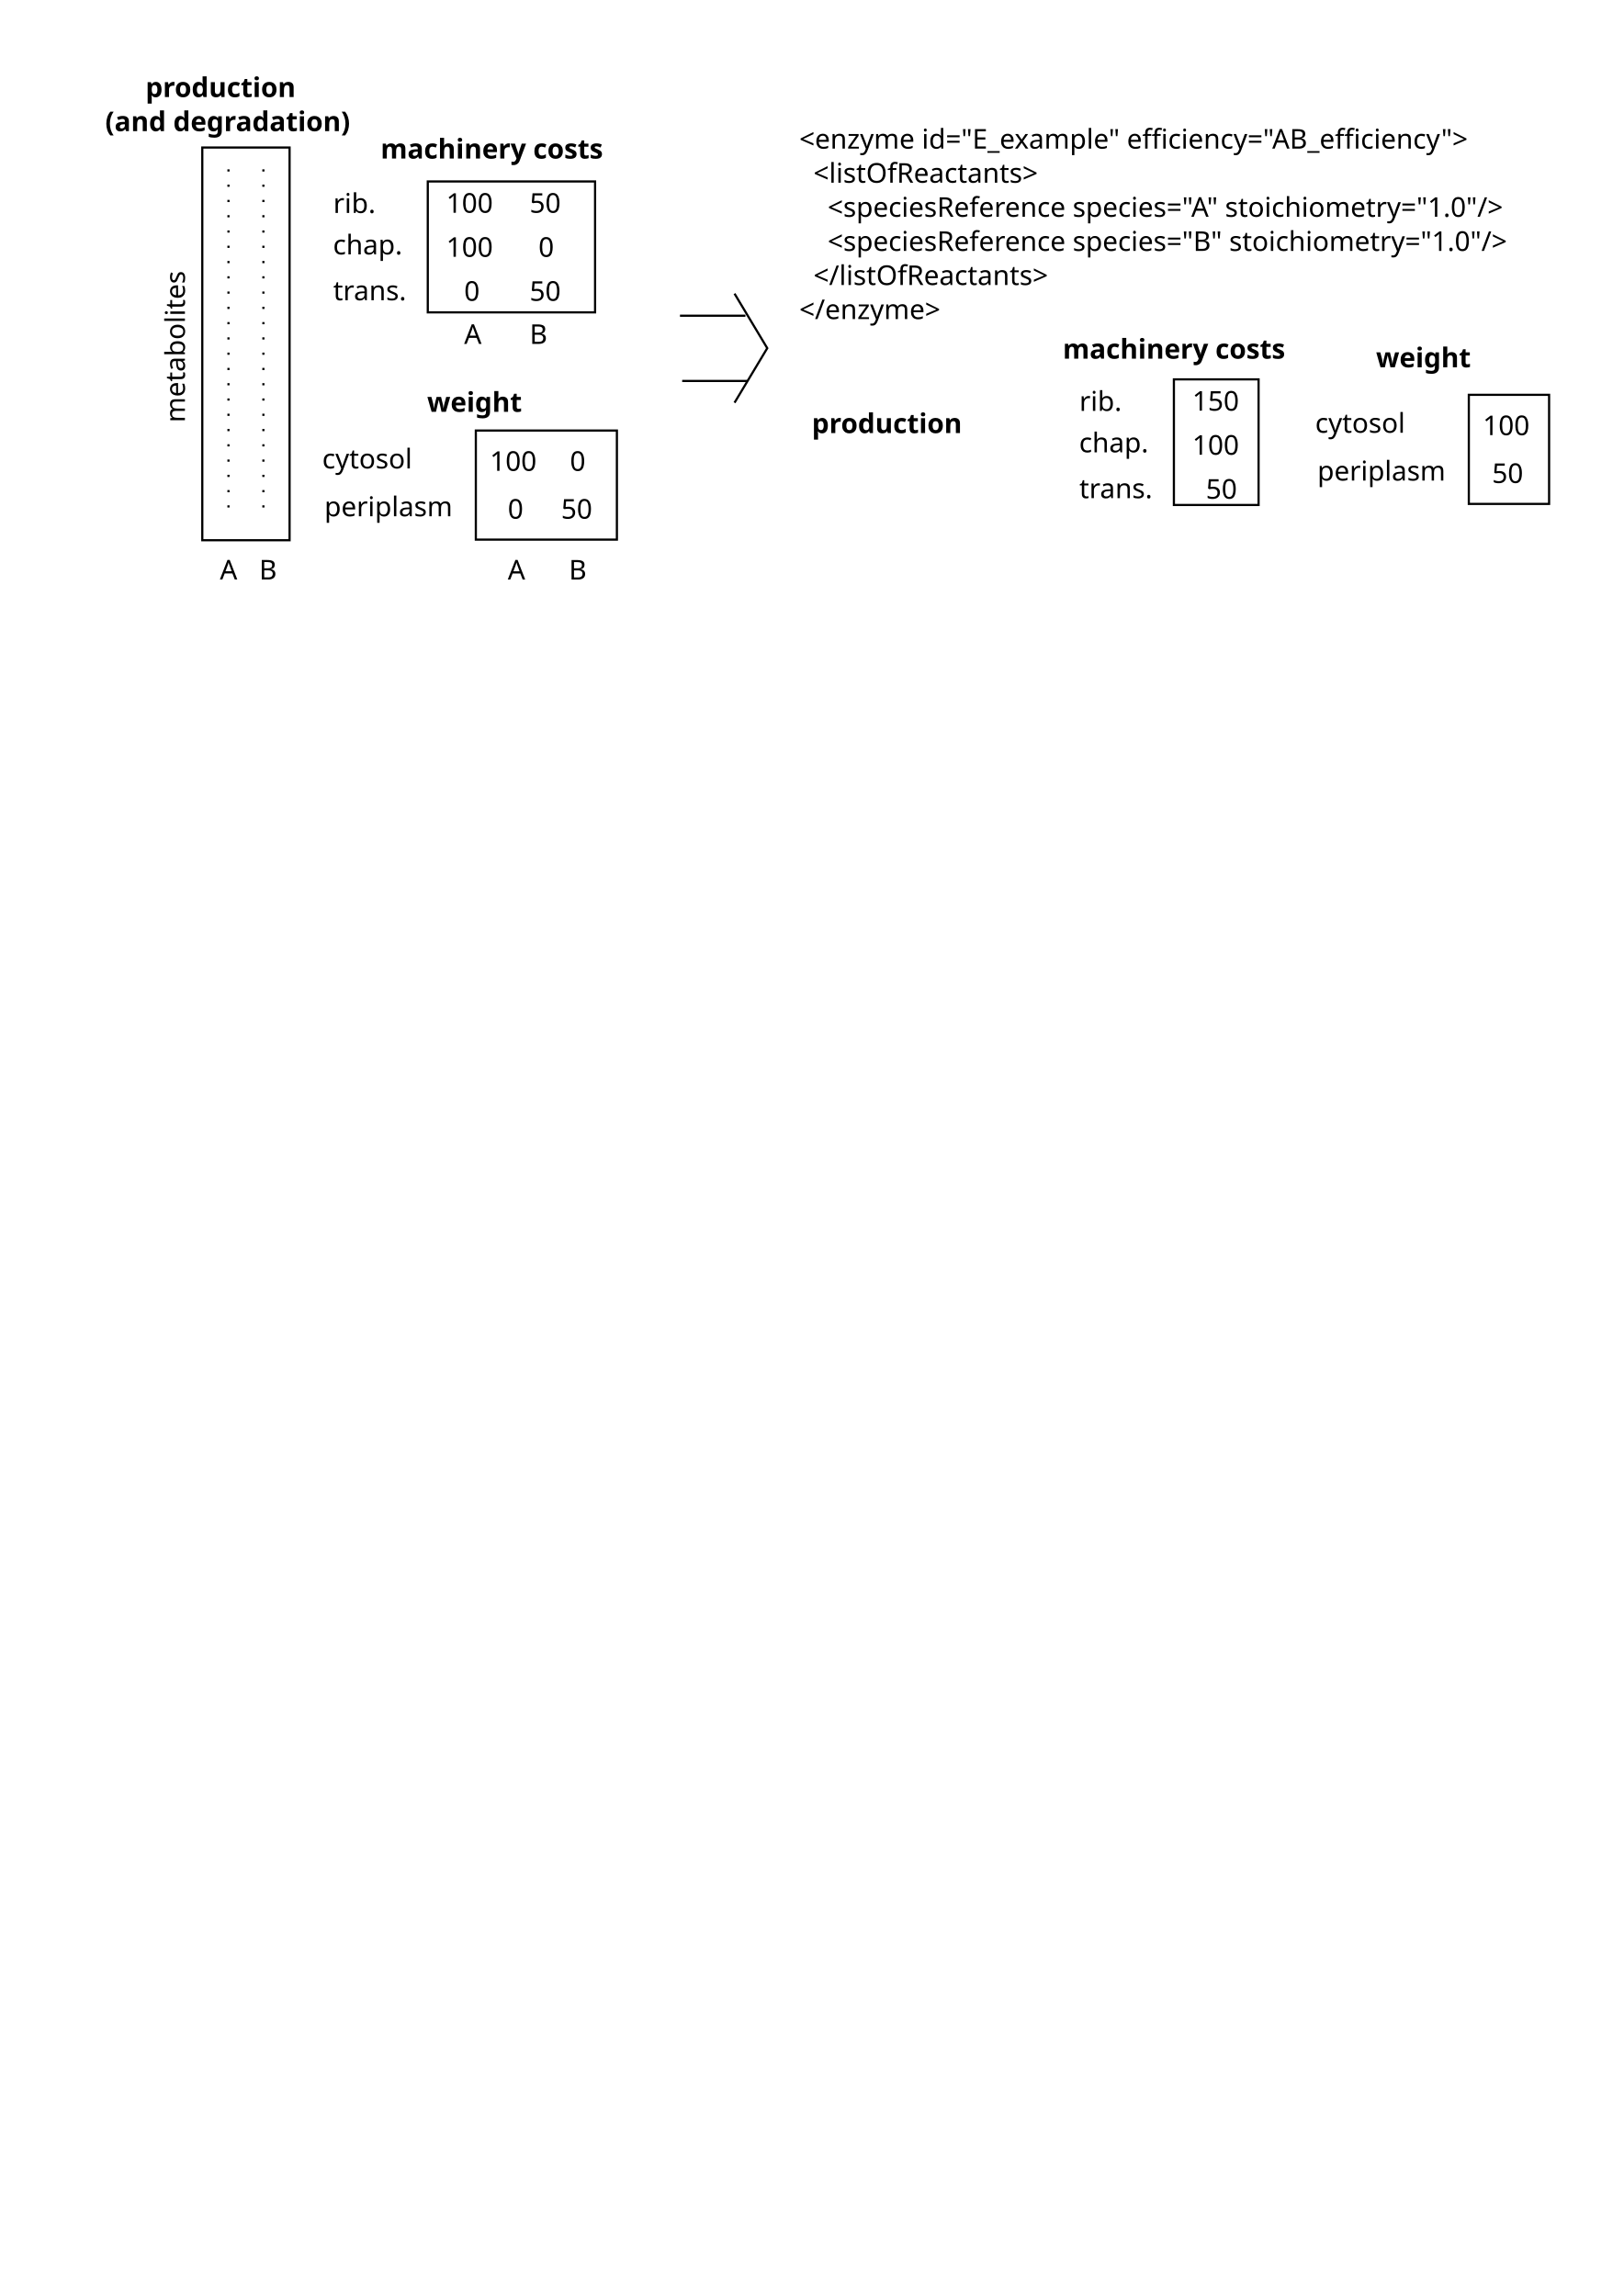
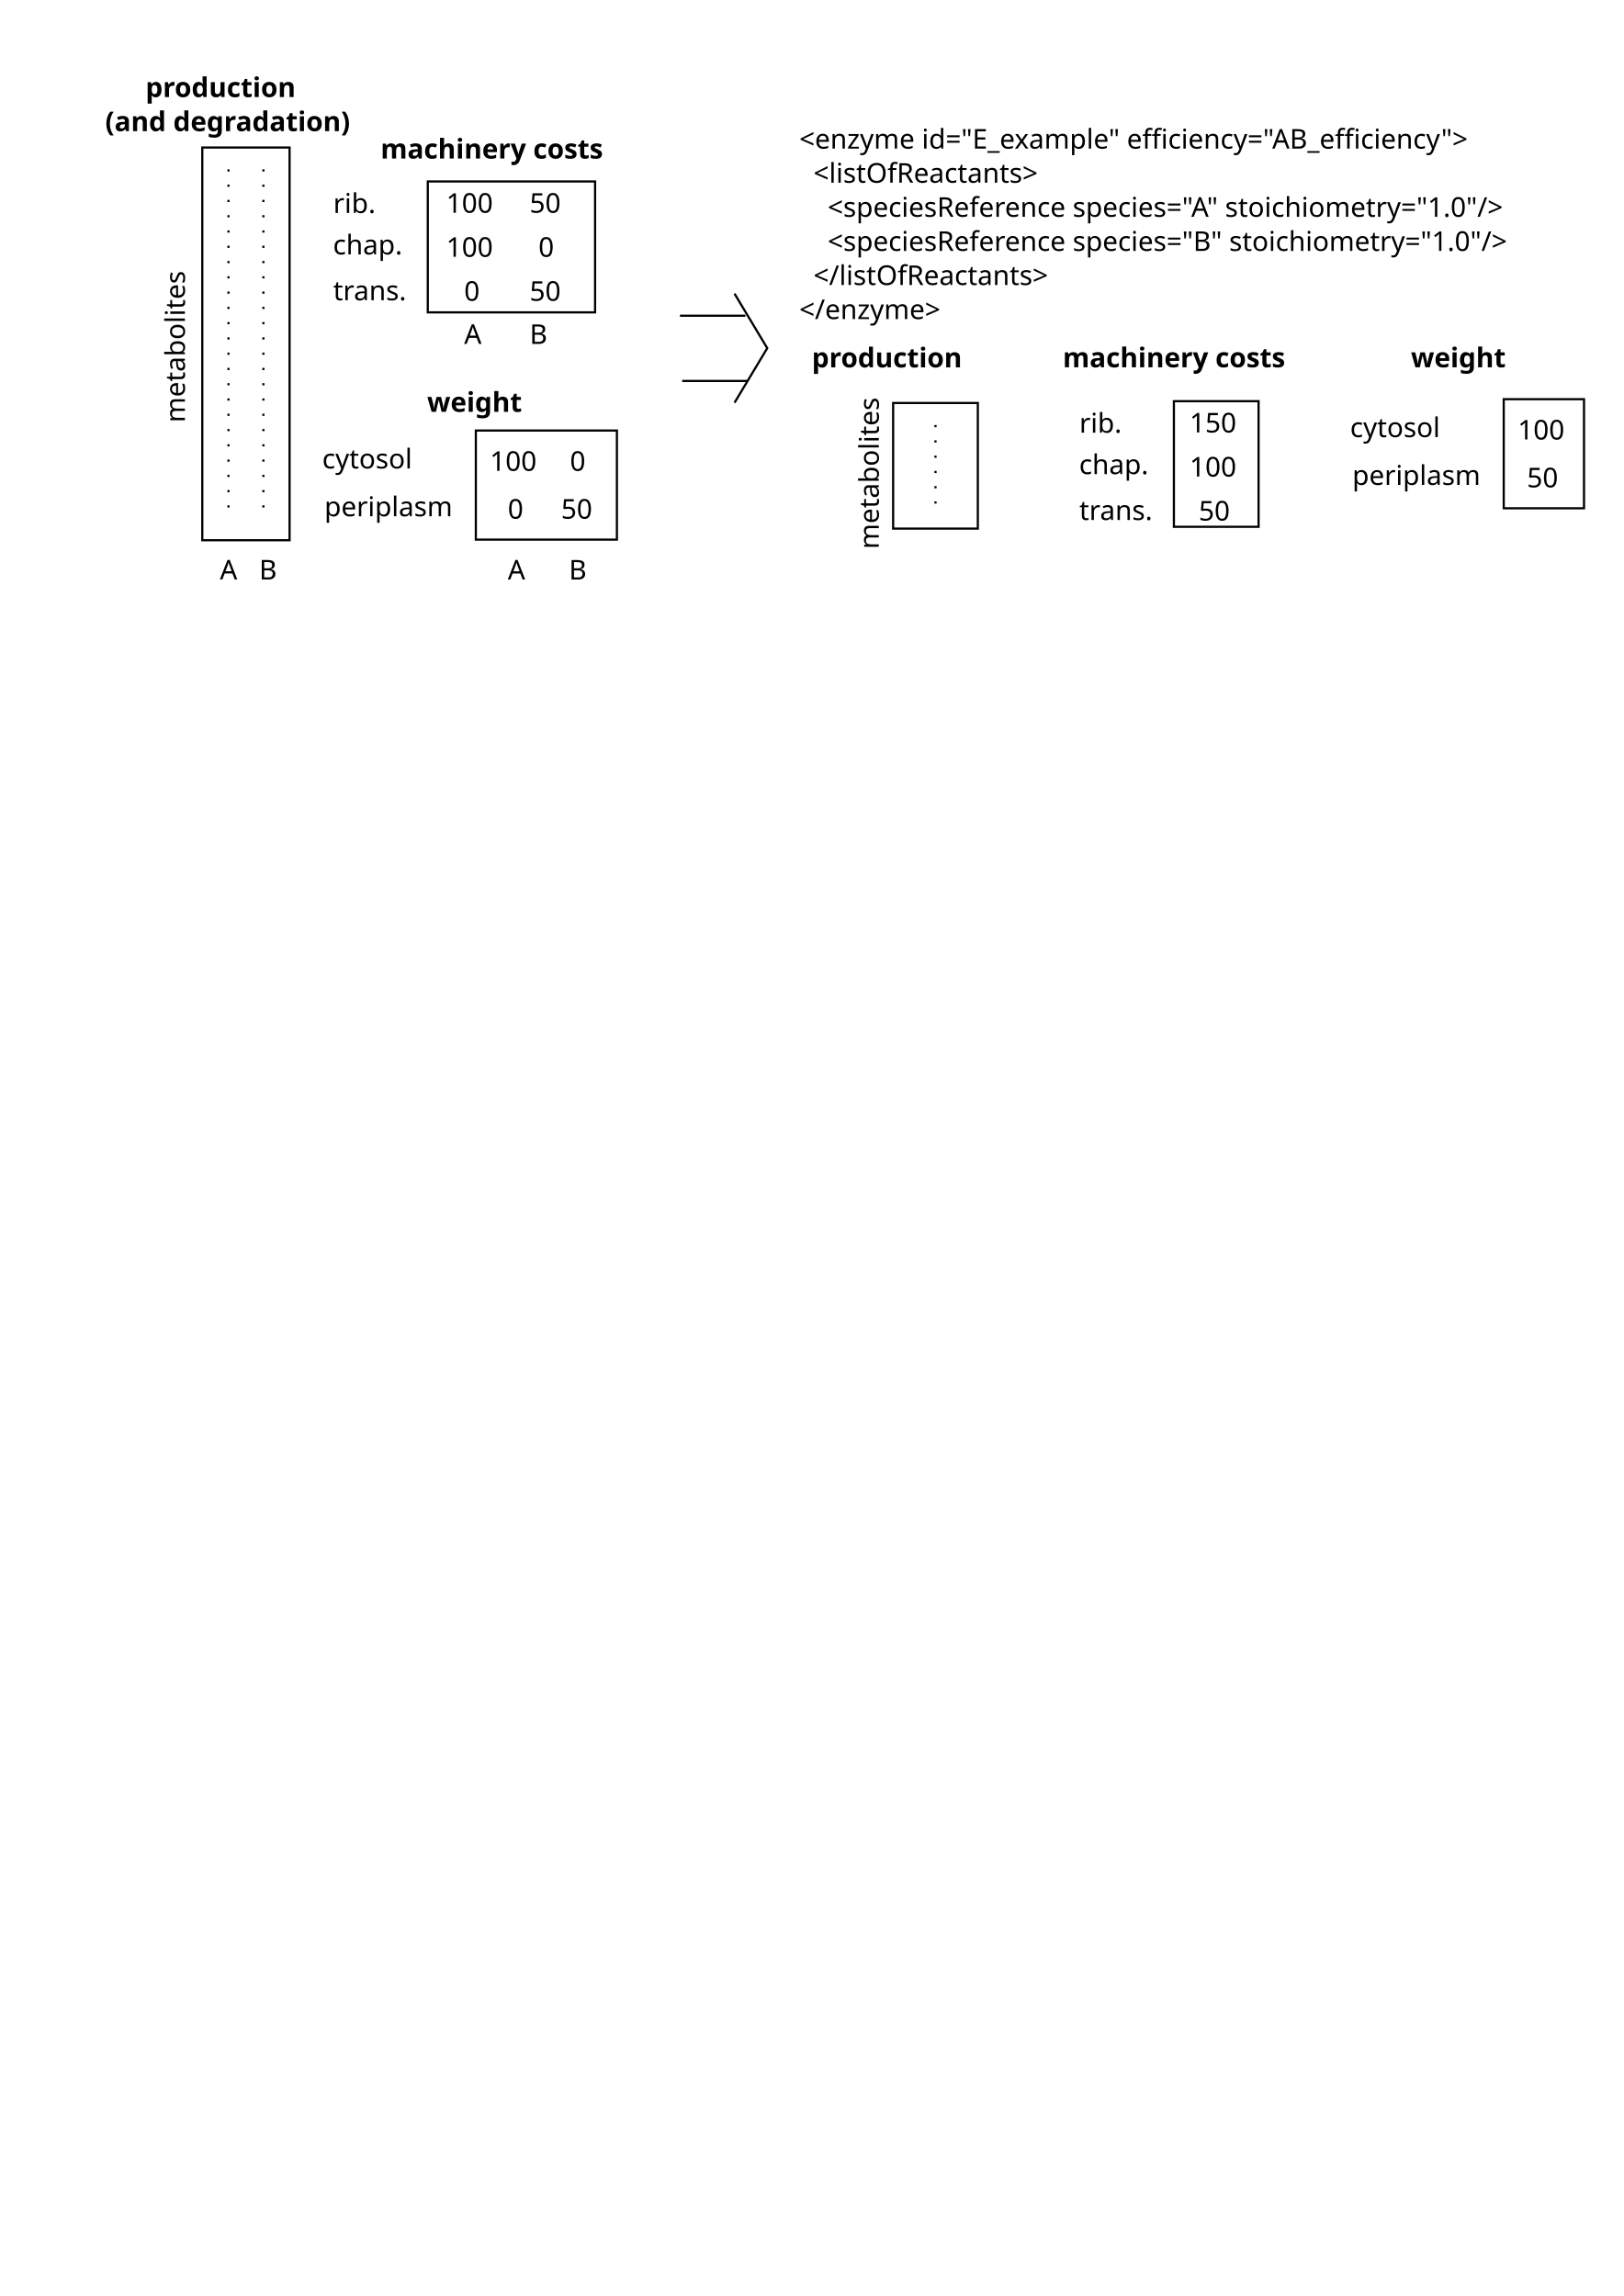
<svg xmlns="http://www.w3.org/2000/svg" width="210mm" height="297mm" viewBox="0 0 744.094 1052.362" id="svg2" version="1.1">
  <defs id="defs4">
    <marker style="overflow:visible" id="marker38327" refX="0.0" refY="0.0" orient="auto">
      <path transform="scale(0.8) translate(12.5,0)" style="fill-rule:evenodd;stroke:#000000;stroke-width:1pt;stroke-opacity:1;fill:#000000;fill-opacity:1" d="M 0.0,0.0 L 5.0,-5.0 L -12.5,0.0 L 5.0,5.0 L 0.0,0.0 z " id="path38329" />
    </marker>
    <marker style="overflow:visible;" id="marker38267" refX="0.0" refY="0.0" orient="auto">
      <path transform="scale(0.8) rotate(180) translate(12.5,0)" style="fill-rule:evenodd;stroke:#000000;stroke-width:1pt;stroke-opacity:1;fill:#000000;fill-opacity:1" d="M 0.0,0.0 L 5.0,-5.0 L -12.5,0.0 L 5.0,5.0 L 0.0,0.0 z " id="path38269" />
    </marker>
  </defs>
  <g id="layer1">
    <text xml:space="preserve" style="font-style:normal;font-weight:normal;font-size:40px;line-height:125%;font-family:sans-serif;letter-spacing:0px;word-spacing:0px;fill:#000000;fill-opacity:1;stroke:none;stroke-width:1px;stroke-linecap:butt;stroke-linejoin:miter;stroke-opacity:1" x="14.286" y="32.362" id="text3336">
      <tspan id="tspan3338" x="14.286" y="32.362" />
    </text>
    <text xml:space="preserve" style="font-style:normal;font-weight:normal;font-size:40px;line-height:125%;font-family:sans-serif;letter-spacing:0px;word-spacing:0px;fill:#000000;fill-opacity:1;stroke:none;stroke-width:1px;stroke-linecap:butt;stroke-linejoin:miter;stroke-opacity:1" x="370.726" y="91.707" id="text37149">
      <tspan id="tspan37151" x="370.726" y="91.707" />
    </text>
    <path style="fill:none;fill-rule:evenodd;stroke:#000000;stroke-width:1px;stroke-linecap:butt;stroke-linejoin:miter;stroke-opacity:1" d="m 311.609,144.707 30,0" id="path38383" />
    <path id="path38385" d="m 312.619,174.606 30,0" style="fill:none;fill-rule:evenodd;stroke:#000000;stroke-width:1px;stroke-linecap:butt;stroke-linejoin:miter;stroke-opacity:1" />
    <path style="fill:none;fill-rule:evenodd;stroke:#000000;stroke-width:1px;stroke-linecap:butt;stroke-linejoin:miter;stroke-opacity:1" d="m 336.609,184.586 15,-25 -15,-25" id="path38387" />
    <flowRoot xml:space="preserve" id="flowRoot38389" style="fill:black;stroke:none;stroke-opacity:1;stroke-width:1px;stroke-linejoin:miter;stroke-linecap:butt;fill-opacity:1;font-family:sans-serif;font-style:normal;font-weight:normal;font-size:12.5px;line-height:125%;letter-spacing:0px;word-spacing:0px">
      <flowRegion id="flowRegion38391">
        <rect id="rect38393" width="30" height="140" x="530" y="42.362" />
      </flowRegion>
      <flowPara id="flowPara38395" />
    </flowRoot>
    <rect style="fill:none;stroke:#000000" id="rect38397" width="40" height="180" x="92.705" y="67.616" />
    <flowRoot xml:space="preserve" id="flowRoot38399" style="fill:black;stroke:none;stroke-opacity:1;stroke-width:1px;stroke-linejoin:miter;stroke-linecap:butt;fill-opacity:1;font-family:sans-serif;font-style:normal;font-weight:normal;font-size:12.5px;line-height:125%;letter-spacing:0px;word-spacing:0px">
      <flowRegion id="flowRegion38401">
        <rect id="rect38403" width="30" height="60" x="590" y="92.362" />
      </flowRegion>
      <flowPara id="flowPara38405" />
    </flowRoot>
    <rect style="fill:none;stroke:#000000" id="rect38407" width="76.665" height="60" x="196.041" y="83.169" />
    <rect style="fill:none;stroke:#000000" id="rect38409" width="64.645" height="50" x="218.061" y="197.332" />
    <text xml:space="preserve" style="font-style:normal;font-weight:normal;font-size:12.5px;line-height:125%;font-family:sans-serif;letter-spacing:0px;word-spacing:0px;fill:#000000;fill-opacity:1;stroke:none;stroke-width:1px;stroke-linecap:butt;stroke-linejoin:miter;stroke-opacity:1" x="204.472" y="97.506" id="text38411">
      <tspan id="tspan38413" x="204.472" y="97.506">100</tspan>
    </text>
    <text xml:space="preserve" style="font-style:normal;font-weight:normal;font-size:12.5px;line-height:125%;font-family:sans-serif;letter-spacing:0px;word-spacing:0px;fill:#000000;fill-opacity:1;stroke:none;stroke-width:1px;stroke-linecap:butt;stroke-linejoin:miter;stroke-opacity:1" x="242.705" y="97.506" id="text38415">
      <tspan id="tspan38417" x="242.705" y="97.506">50</tspan>
    </text>
    <text xml:space="preserve" style="font-style:normal;font-weight:normal;font-size:12.5px;line-height:125%;font-family:sans-serif;letter-spacing:0px;word-spacing:0px;fill:#000000;fill-opacity:1;stroke:none;stroke-width:1px;stroke-linecap:butt;stroke-linejoin:miter;stroke-opacity:1" x="147.655" y="214.707" id="text38419">
      <tspan id="tspan38421" x="147.655" y="214.707">cytosol</tspan>
    </text>
    <text xml:space="preserve" style="font-style:normal;font-weight:normal;font-size:12.5px;line-height:125%;font-family:sans-serif;letter-spacing:0px;word-spacing:0px;fill:#000000;fill-opacity:1;stroke:none;stroke-width:1px;stroke-linecap:butt;stroke-linejoin:miter;stroke-opacity:1" x="148.665" y="236.626" id="text38423">
      <tspan id="tspan38425" x="148.665" y="236.626">periplasm</tspan>
    </text>
    <text xml:space="preserve" style="font-style:normal;font-weight:normal;font-size:12.5px;line-height:125%;font-family:sans-serif;letter-spacing:0px;word-spacing:0px;fill:#000000;fill-opacity:1;stroke:none;stroke-width:1px;stroke-linecap:butt;stroke-linejoin:miter;stroke-opacity:1" x="-193.664" y="84.738" id="text38427" transform="matrix(0,-1,1,0,0,0)">
      <tspan id="tspan38429" x="-193.664" y="84.738">metabolites</tspan>
    </text>
    <text xml:space="preserve" style="font-style:normal;font-weight:normal;font-size:12.5px;line-height:125%;font-family:sans-serif;text-align:center;letter-spacing:0px;word-spacing:0px;text-anchor:middle;fill:#000000;fill-opacity:1;stroke:none;stroke-width:1px;stroke-linecap:butt;stroke-linejoin:miter;stroke-opacity:1" x="112.467" y="44.484" id="text38431">
      <tspan id="tspan38433" x="112.467" y="44.484" style="font-style:normal;font-variant:normal;font-weight:bold;font-stretch:normal;font-family:sans-serif;-inkscape-font-specification:'sans-serif Bold'">production</tspan>
      <tspan x="112.467" y="60.109" id="tspan38459" style="font-style:normal;font-variant:normal;font-weight:bold;font-stretch:normal;font-family:sans-serif;-inkscape-font-specification:'sans-serif Bold'">(and degradation)</tspan>
    </text>
    <text xml:space="preserve" style="font-style:normal;font-weight:normal;font-size:12.5px;line-height:125%;font-family:sans-serif;letter-spacing:0px;word-spacing:0px;fill:#000000;fill-opacity:1;stroke:none;stroke-width:1px;stroke-linecap:butt;stroke-linejoin:miter;stroke-opacity:1" x="174.421" y="72.667" id="text38435">
      <tspan id="tspan38437" x="174.421" y="72.667" style="font-style:normal;font-variant:normal;font-weight:bold;font-stretch:normal;font-family:sans-serif;-inkscape-font-specification:'sans-serif Bold'">machinery costs</tspan>
    </text>
    <text xml:space="preserve" style="font-style:normal;font-weight:normal;font-size:12.5px;line-height:125%;font-family:sans-serif;letter-spacing:0px;word-spacing:0px;fill:#000000;fill-opacity:1;stroke:none;stroke-width:1px;stroke-linecap:butt;stroke-linejoin:miter;stroke-opacity:1" x="195.736" y="188.748" id="text38439">
      <tspan id="tspan38441" x="195.736" y="188.748" style="font-style:normal;font-variant:normal;font-weight:bold;font-stretch:normal;font-family:sans-serif;-inkscape-font-specification:'sans-serif Bold'">weight</tspan>
    </text>
    <text xml:space="preserve" style="font-style:normal;font-weight:normal;font-size:12.5px;line-height:125%;font-family:sans-serif;letter-spacing:0px;word-spacing:0px;fill:#000000;fill-opacity:1;stroke:none;stroke-width:1px;stroke-linecap:butt;stroke-linejoin:miter;stroke-opacity:1" x="224.472" y="215.809" id="text38443">
      <tspan id="tspan38445" x="224.472" y="215.809">100</tspan>
    </text>
    <text xml:space="preserve" style="font-style:normal;font-weight:normal;font-size:12.5px;line-height:125%;font-family:sans-serif;letter-spacing:0px;word-spacing:0px;fill:#000000;fill-opacity:1;stroke:none;stroke-width:1px;stroke-linecap:butt;stroke-linejoin:miter;stroke-opacity:1" x="232.705" y="237.728" id="text38447">
      <tspan id="tspan38449" x="232.705" y="237.728">0</tspan>
    </text>
    <text xml:space="preserve" style="font-style:normal;font-weight:normal;font-size:12.5px;line-height:125%;font-family:sans-serif;letter-spacing:0px;word-spacing:0px;fill:#000000;fill-opacity:1;stroke:none;stroke-width:1px;stroke-linecap:butt;stroke-linejoin:miter;stroke-opacity:1" x="261.191" y="215.809" id="text38451">
      <tspan id="tspan38453" x="261.191" y="215.809">0</tspan>
    </text>
    <text xml:space="preserve" style="font-style:normal;font-weight:normal;font-size:12.5px;line-height:125%;font-family:sans-serif;letter-spacing:0px;word-spacing:0px;fill:#000000;fill-opacity:1;stroke:none;stroke-width:1px;stroke-linecap:butt;stroke-linejoin:miter;stroke-opacity:1" x="257.141" y="237.728" id="text38455">
      <tspan id="tspan38457" x="257.141" y="237.728">50</tspan>
    </text>
    <text xml:space="preserve" style="font-style:normal;font-weight:normal;font-size:12.5px;line-height:125%;font-family:sans-serif;letter-spacing:0px;word-spacing:0px;fill:#000000;fill-opacity:1;stroke:none;stroke-width:1px;stroke-linecap:butt;stroke-linejoin:miter;stroke-opacity:1" x="204.472" y="117.708" id="text38461">
      <tspan id="tspan38463" x="204.472" y="117.708">100</tspan>
    </text>
    <text xml:space="preserve" style="font-style:normal;font-weight:normal;font-size:12.5px;line-height:125%;font-family:sans-serif;letter-spacing:0px;word-spacing:0px;fill:#000000;fill-opacity:1;stroke:none;stroke-width:1px;stroke-linecap:butt;stroke-linejoin:miter;stroke-opacity:1" x="212.705" y="137.866" id="text38465">
      <tspan id="tspan38467" x="212.705" y="137.866">0</tspan>
    </text>
    <text xml:space="preserve" style="font-style:normal;font-weight:normal;font-size:12.5px;line-height:125%;font-family:sans-serif;letter-spacing:0px;word-spacing:0px;fill:#000000;fill-opacity:1;stroke:none;stroke-width:1px;stroke-linecap:butt;stroke-linejoin:miter;stroke-opacity:1" x="246.755" y="117.708" id="text38469">
      <tspan id="tspan38471" x="246.755" y="117.708">0</tspan>
    </text>
    <text xml:space="preserve" style="font-style:normal;font-weight:normal;font-size:12.5px;line-height:125%;font-family:sans-serif;letter-spacing:0px;word-spacing:0px;fill:#000000;fill-opacity:1;stroke:none;stroke-width:1px;stroke-linecap:butt;stroke-linejoin:miter;stroke-opacity:1" x="242.705" y="137.866" id="text38473">
      <tspan id="tspan38475" x="242.705" y="137.866">50</tspan>
    </text>
    <text xml:space="preserve" style="font-style:normal;font-weight:normal;font-size:12.5px;line-height:125%;font-family:sans-serif;letter-spacing:0px;word-spacing:0px;fill:#000000;fill-opacity:1;stroke:none;stroke-width:1px;stroke-linecap:butt;stroke-linejoin:miter;stroke-opacity:1" x="152.705" y="97.616" id="text38477">
      <tspan id="tspan38479" x="152.705" y="97.616">rib.</tspan>
    </text>
    <text xml:space="preserve" style="font-style:normal;font-weight:normal;font-size:12.5px;line-height:125%;font-family:sans-serif;letter-spacing:0px;word-spacing:0px;fill:#000000;fill-opacity:1;stroke:none;stroke-width:1px;stroke-linecap:butt;stroke-linejoin:miter;stroke-opacity:1" x="152.604" y="116.606" id="text38481">
      <tspan id="tspan38483" x="152.604" y="116.606">chap.</tspan>
    </text>
    <text xml:space="preserve" style="font-style:normal;font-weight:normal;font-size:12.5px;line-height:125%;font-family:sans-serif;letter-spacing:0px;word-spacing:0px;fill:#000000;fill-opacity:1;stroke:none;stroke-width:1px;stroke-linecap:butt;stroke-linejoin:miter;stroke-opacity:1" x="152.705" y="137.616" id="text38485">
      <tspan id="tspan38487" x="152.705" y="137.616">trans.</tspan>
    </text>
    <text xml:space="preserve" style="font-style:normal;font-weight:normal;font-size:12.5px;line-height:125%;font-family:sans-serif;letter-spacing:0px;word-spacing:0px;fill:#000000;fill-opacity:1;stroke:none;stroke-width:1px;stroke-linecap:butt;stroke-linejoin:miter;stroke-opacity:1" x="100.766" y="265.596" id="text38489">
      <tspan id="tspan38491" x="100.766" y="265.596">A</tspan>
    </text>
    <text xml:space="preserve" style="font-style:normal;font-weight:normal;font-size:12.5px;line-height:125%;font-family:sans-serif;letter-spacing:0px;word-spacing:0px;fill:#000000;fill-opacity:1;stroke:none;stroke-width:1px;stroke-linecap:butt;stroke-linejoin:miter;stroke-opacity:1" x="118.746" y="265.596" id="text38493">
      <tspan id="tspan38495" x="118.746" y="265.596">B</tspan>
    </text>
    <text xml:space="preserve" style="font-style:normal;font-weight:normal;font-size:12.5px;line-height:125%;font-family:sans-serif;letter-spacing:0px;word-spacing:0px;fill:#000000;fill-opacity:1;stroke:none;stroke-width:1px;stroke-linecap:butt;stroke-linejoin:miter;stroke-opacity:1" x="212.705" y="157.616" id="text38497">
      <tspan id="tspan38499" x="212.705" y="157.616">A</tspan>
    </text>
    <text xml:space="preserve" style="font-style:normal;font-weight:normal;font-size:12.5px;line-height:125%;font-family:sans-serif;letter-spacing:0px;word-spacing:0px;fill:#000000;fill-opacity:1;stroke:none;stroke-width:1px;stroke-linecap:butt;stroke-linejoin:miter;stroke-opacity:1" x="242.705" y="157.616" id="text38501">
      <tspan id="tspan38503" x="242.705" y="157.616">B</tspan>
    </text>
    <text xml:space="preserve" style="font-style:normal;font-weight:normal;font-size:12.5px;line-height:125%;font-family:sans-serif;letter-spacing:0px;word-spacing:0px;fill:#000000;fill-opacity:1;stroke:none;stroke-width:1px;stroke-linecap:butt;stroke-linejoin:miter;stroke-opacity:1" x="232.705" y="265.616" id="text38505">
      <tspan id="tspan38507" x="232.705" y="265.616">A</tspan>
    </text>
    <text xml:space="preserve" style="font-style:normal;font-weight:normal;font-size:12.5px;line-height:125%;font-family:sans-serif;letter-spacing:0px;word-spacing:0px;fill:#000000;fill-opacity:1;stroke:none;stroke-width:1px;stroke-linecap:butt;stroke-linejoin:miter;stroke-opacity:1" x="260.705" y="265.616" id="text38509">
      <tspan id="tspan38511" x="260.705" y="265.616">B</tspan>
    </text>
    <path style="fill:none;fill-rule:evenodd;stroke:#000000;stroke-width:1;stroke-linecap:butt;stroke-linejoin:miter;stroke-miterlimit:4;stroke-dasharray:1, 6;stroke-dashoffset:0;stroke-opacity:1" d="m 104.705,77.616 0,160" id="path38949" />
    <path style="fill:none;fill-rule:evenodd;stroke:#000000;stroke-width:1;stroke-linecap:butt;stroke-linejoin:miter;stroke-miterlimit:4;stroke-dasharray:1, 6;stroke-dashoffset:0;stroke-opacity:1" d="m 120.705,77.616 0,160" id="path38951" />
    <text xml:space="preserve" style="font-style:normal;font-weight:normal;font-size:12.5px;line-height:125%;font-family:sans-serif;letter-spacing:0px;word-spacing:0px;fill:#000000;fill-opacity:1;stroke:none;stroke-width:1px;stroke-linecap:butt;stroke-linejoin:miter;stroke-opacity:1" x="346.766" y="68.119" id="text39020">
      <tspan x="346.766" y="68.119" id="tspan39046">      &lt;enzyme id="E_example" efficiency="AB_efficiency"&gt;</tspan>
      <tspan x="346.766" y="83.744" id="tspan39129">        &lt;listOfReactants&gt;</tspan>
      <tspan x="346.766" y="99.369" id="tspan39131">          &lt;speciesReference species="A" stoichiometry="1.0"/&gt;</tspan>
      <tspan x="346.766" y="114.994" id="tspan39143">          &lt;speciesReference species="B" stoichiometry="1.0"/&gt;</tspan>
      <tspan x="346.766" y="130.619" id="tspan39133">        &lt;/listOfReactants&gt;</tspan>
      <tspan x="346.766" y="146.244" id="tspan39145">      &lt;/enzyme&gt;</tspan>
      <tspan x="346.766" y="161.869" id="tspan39147" />
      <tspan x="346.766" y="177.494" id="tspan39137" />
    </text>
-     <text xml:space="preserve" style="font-style:normal;font-weight:normal;font-size:12.5px;line-height:125%;font-family:sans-serif;text-align:center;letter-spacing:0px;word-spacing:0px;text-anchor:middle;fill:#000000;fill-opacity:1;stroke:none;stroke-width:1px;stroke-linecap:butt;stroke-linejoin:miter;stroke-opacity:1" x="417.822" y="198.504" id="text38431-2">
-       <tspan id="tspan38433-9" x="417.822" y="198.504" style="font-style:normal;font-variant:normal;font-weight:bold;font-stretch:normal;font-family:sans-serif;-inkscape-font-specification:'sans-serif Bold'">production</tspan>
-       <tspan x="417.822" y="214.129" id="tspan38459-3" style="font-style:normal;font-variant:normal;font-weight:bold;font-stretch:normal;font-family:sans-serif;-inkscape-font-specification:'sans-serif Bold'" />
+     <text xml:space="preserve" style="font-style:normal;font-weight:normal;font-size:12.5px;line-height:125%;font-family:sans-serif;text-align:center;letter-spacing:0px;word-spacing:0px;text-anchor:middle;fill:#000000;fill-opacity:1;stroke:none;stroke-width:1px;stroke-linecap:butt;stroke-linejoin:miter;stroke-opacity:1" x="417.822" y="168.391" id="text38431-2">
+       <tspan id="tspan38433-9" x="417.822" y="168.391" style="font-style:normal;font-variant:normal;font-weight:bold;font-stretch:normal;font-family:sans-serif;-inkscape-font-specification:'sans-serif Bold'">production</tspan>
+       <tspan x="417.822" y="184.016" id="tspan38459-3" style="font-style:normal;font-variant:normal;font-weight:bold;font-stretch:normal;font-family:sans-serif;-inkscape-font-specification:'sans-serif Bold'" />
    </text>
-     <rect style="fill:none;stroke:#000000" id="rect38407-3" width="38.807" height="57.574" x="537.959" y="173.88" />
-     <rect style="fill:none;stroke:#000000" id="rect38409-3" width="36.787" height="50" x="673.117" y="180.966" />
-     <text xml:space="preserve" style="font-style:normal;font-weight:normal;font-size:12.5px;line-height:125%;font-family:sans-serif;letter-spacing:0px;word-spacing:0px;fill:#000000;fill-opacity:1;stroke:none;stroke-width:1px;stroke-linecap:butt;stroke-linejoin:miter;stroke-opacity:1" x="546.391" y="188.217" id="text38411-1">
-       <tspan id="tspan38413-4" x="546.391" y="188.217">150</tspan>
+     <rect style="fill:none;stroke:#000000" id="rect38407-3" width="38.807" height="57.574" x="537.959" y="183.88" />
+     <rect style="fill:none;stroke:#000000" id="rect38409-3" width="36.787" height="50" x="689.117" y="182.966" />
+     <text xml:space="preserve" style="font-style:normal;font-weight:normal;font-size:12.5px;line-height:125%;font-family:sans-serif;letter-spacing:0px;word-spacing:0px;fill:#000000;fill-opacity:1;stroke:none;stroke-width:1px;stroke-linecap:butt;stroke-linejoin:miter;stroke-opacity:1" x="545.156" y="198.217" id="text38411-1">
+       <tspan id="tspan38413-4" x="545.156" y="198.217">150</tspan>
    </text>
-     <text xml:space="preserve" style="font-style:normal;font-weight:normal;font-size:12.5px;line-height:125%;font-family:sans-serif;letter-spacing:0px;word-spacing:0px;fill:#000000;fill-opacity:1;stroke:none;stroke-width:1px;stroke-linecap:butt;stroke-linejoin:miter;stroke-opacity:1" x="602.711" y="198.342" id="text38419-1">
-       <tspan id="tspan38421-6" x="602.711" y="198.342">cytosol</tspan>
+     <text xml:space="preserve" style="font-style:normal;font-weight:normal;font-size:12.5px;line-height:125%;font-family:sans-serif;letter-spacing:0px;word-spacing:0px;fill:#000000;fill-opacity:1;stroke:none;stroke-width:1px;stroke-linecap:butt;stroke-linejoin:miter;stroke-opacity:1" x="618.711" y="200.342" id="text38419-1">
+       <tspan id="tspan38421-6" x="618.711" y="200.342">cytosol</tspan>
    </text>
-     <text xml:space="preserve" style="font-style:normal;font-weight:normal;font-size:12.5px;line-height:125%;font-family:sans-serif;letter-spacing:0px;word-spacing:0px;fill:#000000;fill-opacity:1;stroke:none;stroke-width:1px;stroke-linecap:butt;stroke-linejoin:miter;stroke-opacity:1" x="603.721" y="220.261" id="text38423-1">
-       <tspan id="tspan38425-4" x="603.721" y="220.261">periplasm</tspan>
+     <text xml:space="preserve" style="font-style:normal;font-weight:normal;font-size:12.5px;line-height:125%;font-family:sans-serif;letter-spacing:0px;word-spacing:0px;fill:#000000;fill-opacity:1;stroke:none;stroke-width:1px;stroke-linecap:butt;stroke-linejoin:miter;stroke-opacity:1" x="619.721" y="222.261" id="text38423-1">
+       <tspan id="tspan38425-4" x="619.721" y="222.261">periplasm</tspan>
    </text>
-     <text xml:space="preserve" style="font-style:normal;font-weight:normal;font-size:12.5px;line-height:125%;font-family:sans-serif;letter-spacing:0px;word-spacing:0px;fill:#000000;fill-opacity:1;stroke:none;stroke-width:1px;stroke-linecap:butt;stroke-linejoin:miter;stroke-opacity:1" x="487.046" y="164.388" id="text38435-3">
-       <tspan id="tspan38437-0" x="487.046" y="164.388" style="font-style:normal;font-variant:normal;font-weight:bold;font-stretch:normal;font-family:sans-serif;-inkscape-font-specification:'sans-serif Bold'">machinery costs</tspan>
+     <text xml:space="preserve" style="font-style:normal;font-weight:normal;font-size:12.5px;line-height:125%;font-family:sans-serif;letter-spacing:0px;word-spacing:0px;fill:#000000;fill-opacity:1;stroke:none;stroke-width:1px;stroke-linecap:butt;stroke-linejoin:miter;stroke-opacity:1" x="487.046" y="168.342" id="text38435-3">
+       <tspan id="tspan38437-0" x="487.046" y="168.342" style="font-style:normal;font-variant:normal;font-weight:bold;font-stretch:normal;font-family:sans-serif;-inkscape-font-specification:'sans-serif Bold'">machinery costs</tspan>
    </text>
-     <text xml:space="preserve" style="font-style:normal;font-weight:normal;font-size:12.5px;line-height:125%;font-family:sans-serif;letter-spacing:0px;word-spacing:0px;fill:#000000;fill-opacity:1;stroke:none;stroke-width:1px;stroke-linecap:butt;stroke-linejoin:miter;stroke-opacity:1" x="630.589" y="168.342" id="text38439-5">
-       <tspan id="tspan38441-3" x="630.589" y="168.342" style="font-style:normal;font-variant:normal;font-weight:bold;font-stretch:normal;font-family:sans-serif;-inkscape-font-specification:'sans-serif Bold'">weight</tspan>
+     <text xml:space="preserve" style="font-style:normal;font-weight:normal;font-size:12.5px;line-height:125%;font-family:sans-serif;letter-spacing:0px;word-spacing:0px;fill:#000000;fill-opacity:1;stroke:none;stroke-width:1px;stroke-linecap:butt;stroke-linejoin:miter;stroke-opacity:1" x="646.589" y="168.342" id="text38439-5">
+       <tspan id="tspan38441-3" x="646.589" y="168.342" style="font-style:normal;font-variant:normal;font-weight:bold;font-stretch:normal;font-family:sans-serif;-inkscape-font-specification:'sans-serif Bold'">weight</tspan>
    </text>
-     <text xml:space="preserve" style="font-style:normal;font-weight:normal;font-size:12.5px;line-height:125%;font-family:sans-serif;letter-spacing:0px;word-spacing:0px;fill:#000000;fill-opacity:1;stroke:none;stroke-width:1px;stroke-linecap:butt;stroke-linejoin:miter;stroke-opacity:1" x="679.528" y="199.444" id="text38443-9">
-       <tspan id="tspan38445-2" x="679.528" y="199.444">100</tspan>
+     <text xml:space="preserve" style="font-style:normal;font-weight:normal;font-size:12.5px;line-height:125%;font-family:sans-serif;letter-spacing:0px;word-spacing:0px;fill:#000000;fill-opacity:1;stroke:none;stroke-width:1px;stroke-linecap:butt;stroke-linejoin:miter;stroke-opacity:1" x="695.528" y="201.444" id="text38443-9">
+       <tspan id="tspan38445-2" x="695.528" y="201.444">100</tspan>
    </text>
-     <text xml:space="preserve" style="font-style:normal;font-weight:normal;font-size:12.5px;line-height:125%;font-family:sans-serif;letter-spacing:0px;word-spacing:0px;fill:#000000;fill-opacity:1;stroke:none;stroke-width:1px;stroke-linecap:butt;stroke-linejoin:miter;stroke-opacity:1" x="683.761" y="221.362" id="text38447-2">
-       <tspan id="tspan38449-8" x="683.761" y="221.362">50</tspan>
+     <text xml:space="preserve" style="font-style:normal;font-weight:normal;font-size:12.5px;line-height:125%;font-family:sans-serif;letter-spacing:0px;word-spacing:0px;fill:#000000;fill-opacity:1;stroke:none;stroke-width:1px;stroke-linecap:butt;stroke-linejoin:miter;stroke-opacity:1" x="699.761" y="223.362" id="text38447-2">
+       <tspan id="tspan38449-8" x="699.761" y="223.362">50</tspan>
    </text>
-     <text xml:space="preserve" style="font-style:normal;font-weight:normal;font-size:12.5px;line-height:125%;font-family:sans-serif;letter-spacing:0px;word-spacing:0px;fill:#000000;fill-opacity:1;stroke:none;stroke-width:1px;stroke-linecap:butt;stroke-linejoin:miter;stroke-opacity:1" x="546.391" y="208.418" id="text38461-3">
-       <tspan id="tspan38463-2" x="546.391" y="208.418">100</tspan>
+     <text xml:space="preserve" style="font-style:normal;font-weight:normal;font-size:12.5px;line-height:125%;font-family:sans-serif;letter-spacing:0px;word-spacing:0px;fill:#000000;fill-opacity:1;stroke:none;stroke-width:1px;stroke-linecap:butt;stroke-linejoin:miter;stroke-opacity:1" x="545.156" y="218.418" id="text38461-3">
+       <tspan id="tspan38463-2" x="545.156" y="218.418">100</tspan>
    </text>
-     <text xml:space="preserve" style="font-style:normal;font-weight:normal;font-size:12.5px;line-height:125%;font-family:sans-serif;letter-spacing:0px;word-spacing:0px;fill:#000000;fill-opacity:1;stroke:none;stroke-width:1px;stroke-linecap:butt;stroke-linejoin:miter;stroke-opacity:1" x="552.624" y="228.577" id="text38465-5">
-       <tspan id="tspan38467-0" x="552.624" y="228.577">50</tspan>
+     <text xml:space="preserve" style="font-style:normal;font-weight:normal;font-size:12.5px;line-height:125%;font-family:sans-serif;letter-spacing:0px;word-spacing:0px;fill:#000000;fill-opacity:1;stroke:none;stroke-width:1px;stroke-linecap:butt;stroke-linejoin:miter;stroke-opacity:1" x="549.34" y="238.577" id="text38465-5">
+       <tspan id="tspan38467-0" x="549.34" y="238.577">50</tspan>
    </text>
-     <text xml:space="preserve" style="font-style:normal;font-weight:normal;font-size:12.5px;line-height:125%;font-family:sans-serif;letter-spacing:0px;word-spacing:0px;fill:#000000;fill-opacity:1;stroke:none;stroke-width:1px;stroke-linecap:butt;stroke-linejoin:miter;stroke-opacity:1" x="494.624" y="188.327" id="text38477-7">
-       <tspan id="tspan38479-2" x="494.624" y="188.327">rib.</tspan>
+     <text xml:space="preserve" style="font-style:normal;font-weight:normal;font-size:12.5px;line-height:125%;font-family:sans-serif;letter-spacing:0px;word-spacing:0px;fill:#000000;fill-opacity:1;stroke:none;stroke-width:1px;stroke-linecap:butt;stroke-linejoin:miter;stroke-opacity:1" x="494.624" y="198.327" id="text38477-7">
+       <tspan id="tspan38479-2" x="494.624" y="198.327">rib.</tspan>
    </text>
-     <text xml:space="preserve" style="font-style:normal;font-weight:normal;font-size:12.5px;line-height:125%;font-family:sans-serif;letter-spacing:0px;word-spacing:0px;fill:#000000;fill-opacity:1;stroke:none;stroke-width:1px;stroke-linecap:butt;stroke-linejoin:miter;stroke-opacity:1" x="494.523" y="207.317" id="text38481-0">
-       <tspan id="tspan38483-2" x="494.523" y="207.317">chap.</tspan>
+     <text xml:space="preserve" style="font-style:normal;font-weight:normal;font-size:12.5px;line-height:125%;font-family:sans-serif;letter-spacing:0px;word-spacing:0px;fill:#000000;fill-opacity:1;stroke:none;stroke-width:1px;stroke-linecap:butt;stroke-linejoin:miter;stroke-opacity:1" x="494.523" y="217.317" id="text38481-0">
+       <tspan id="tspan38483-2" x="494.523" y="217.317">chap.</tspan>
    </text>
-     <text xml:space="preserve" style="font-style:normal;font-weight:normal;font-size:12.5px;line-height:125%;font-family:sans-serif;letter-spacing:0px;word-spacing:0px;fill:#000000;fill-opacity:1;stroke:none;stroke-width:1px;stroke-linecap:butt;stroke-linejoin:miter;stroke-opacity:1" x="494.624" y="228.327" id="text38485-6">
-       <tspan id="tspan38487-0" x="494.624" y="228.327">trans.</tspan>
+     <text xml:space="preserve" style="font-style:normal;font-weight:normal;font-size:12.5px;line-height:125%;font-family:sans-serif;letter-spacing:0px;word-spacing:0px;fill:#000000;fill-opacity:1;stroke:none;stroke-width:1px;stroke-linecap:butt;stroke-linejoin:miter;stroke-opacity:1" x="494.624" y="238.327" id="text38485-6">
+       <tspan id="tspan38487-0" x="494.624" y="238.327">trans.</tspan>
    </text>
+     <rect y="184.707" x="409.302" height="57.574" width="38.807" id="rect3447" style="fill:none;stroke:#000000" />
+     <text transform="matrix(0,-1,1,0,0,0)" id="text3449" y="402.738" x="-251.664" style="font-style:normal;font-weight:normal;font-size:12.5px;line-height:125%;font-family:sans-serif;letter-spacing:0px;word-spacing:0px;fill:#000000;fill-opacity:1;stroke:none;stroke-width:1px;stroke-linecap:butt;stroke-linejoin:miter;stroke-opacity:1" xml:space="preserve">
+       <tspan y="402.738" x="-251.664" id="tspan3451">metabolites</tspan>
+     </text>
+     <path id="path3453" d="m 428.705,194.814 0,40.802" style="fill:none;fill-rule:evenodd;stroke:#000000;stroke-width:1;stroke-linecap:butt;stroke-linejoin:miter;stroke-miterlimit:4;stroke-dasharray:1, 6;stroke-dashoffset:0;stroke-opacity:1" />
  </g>
</svg>
